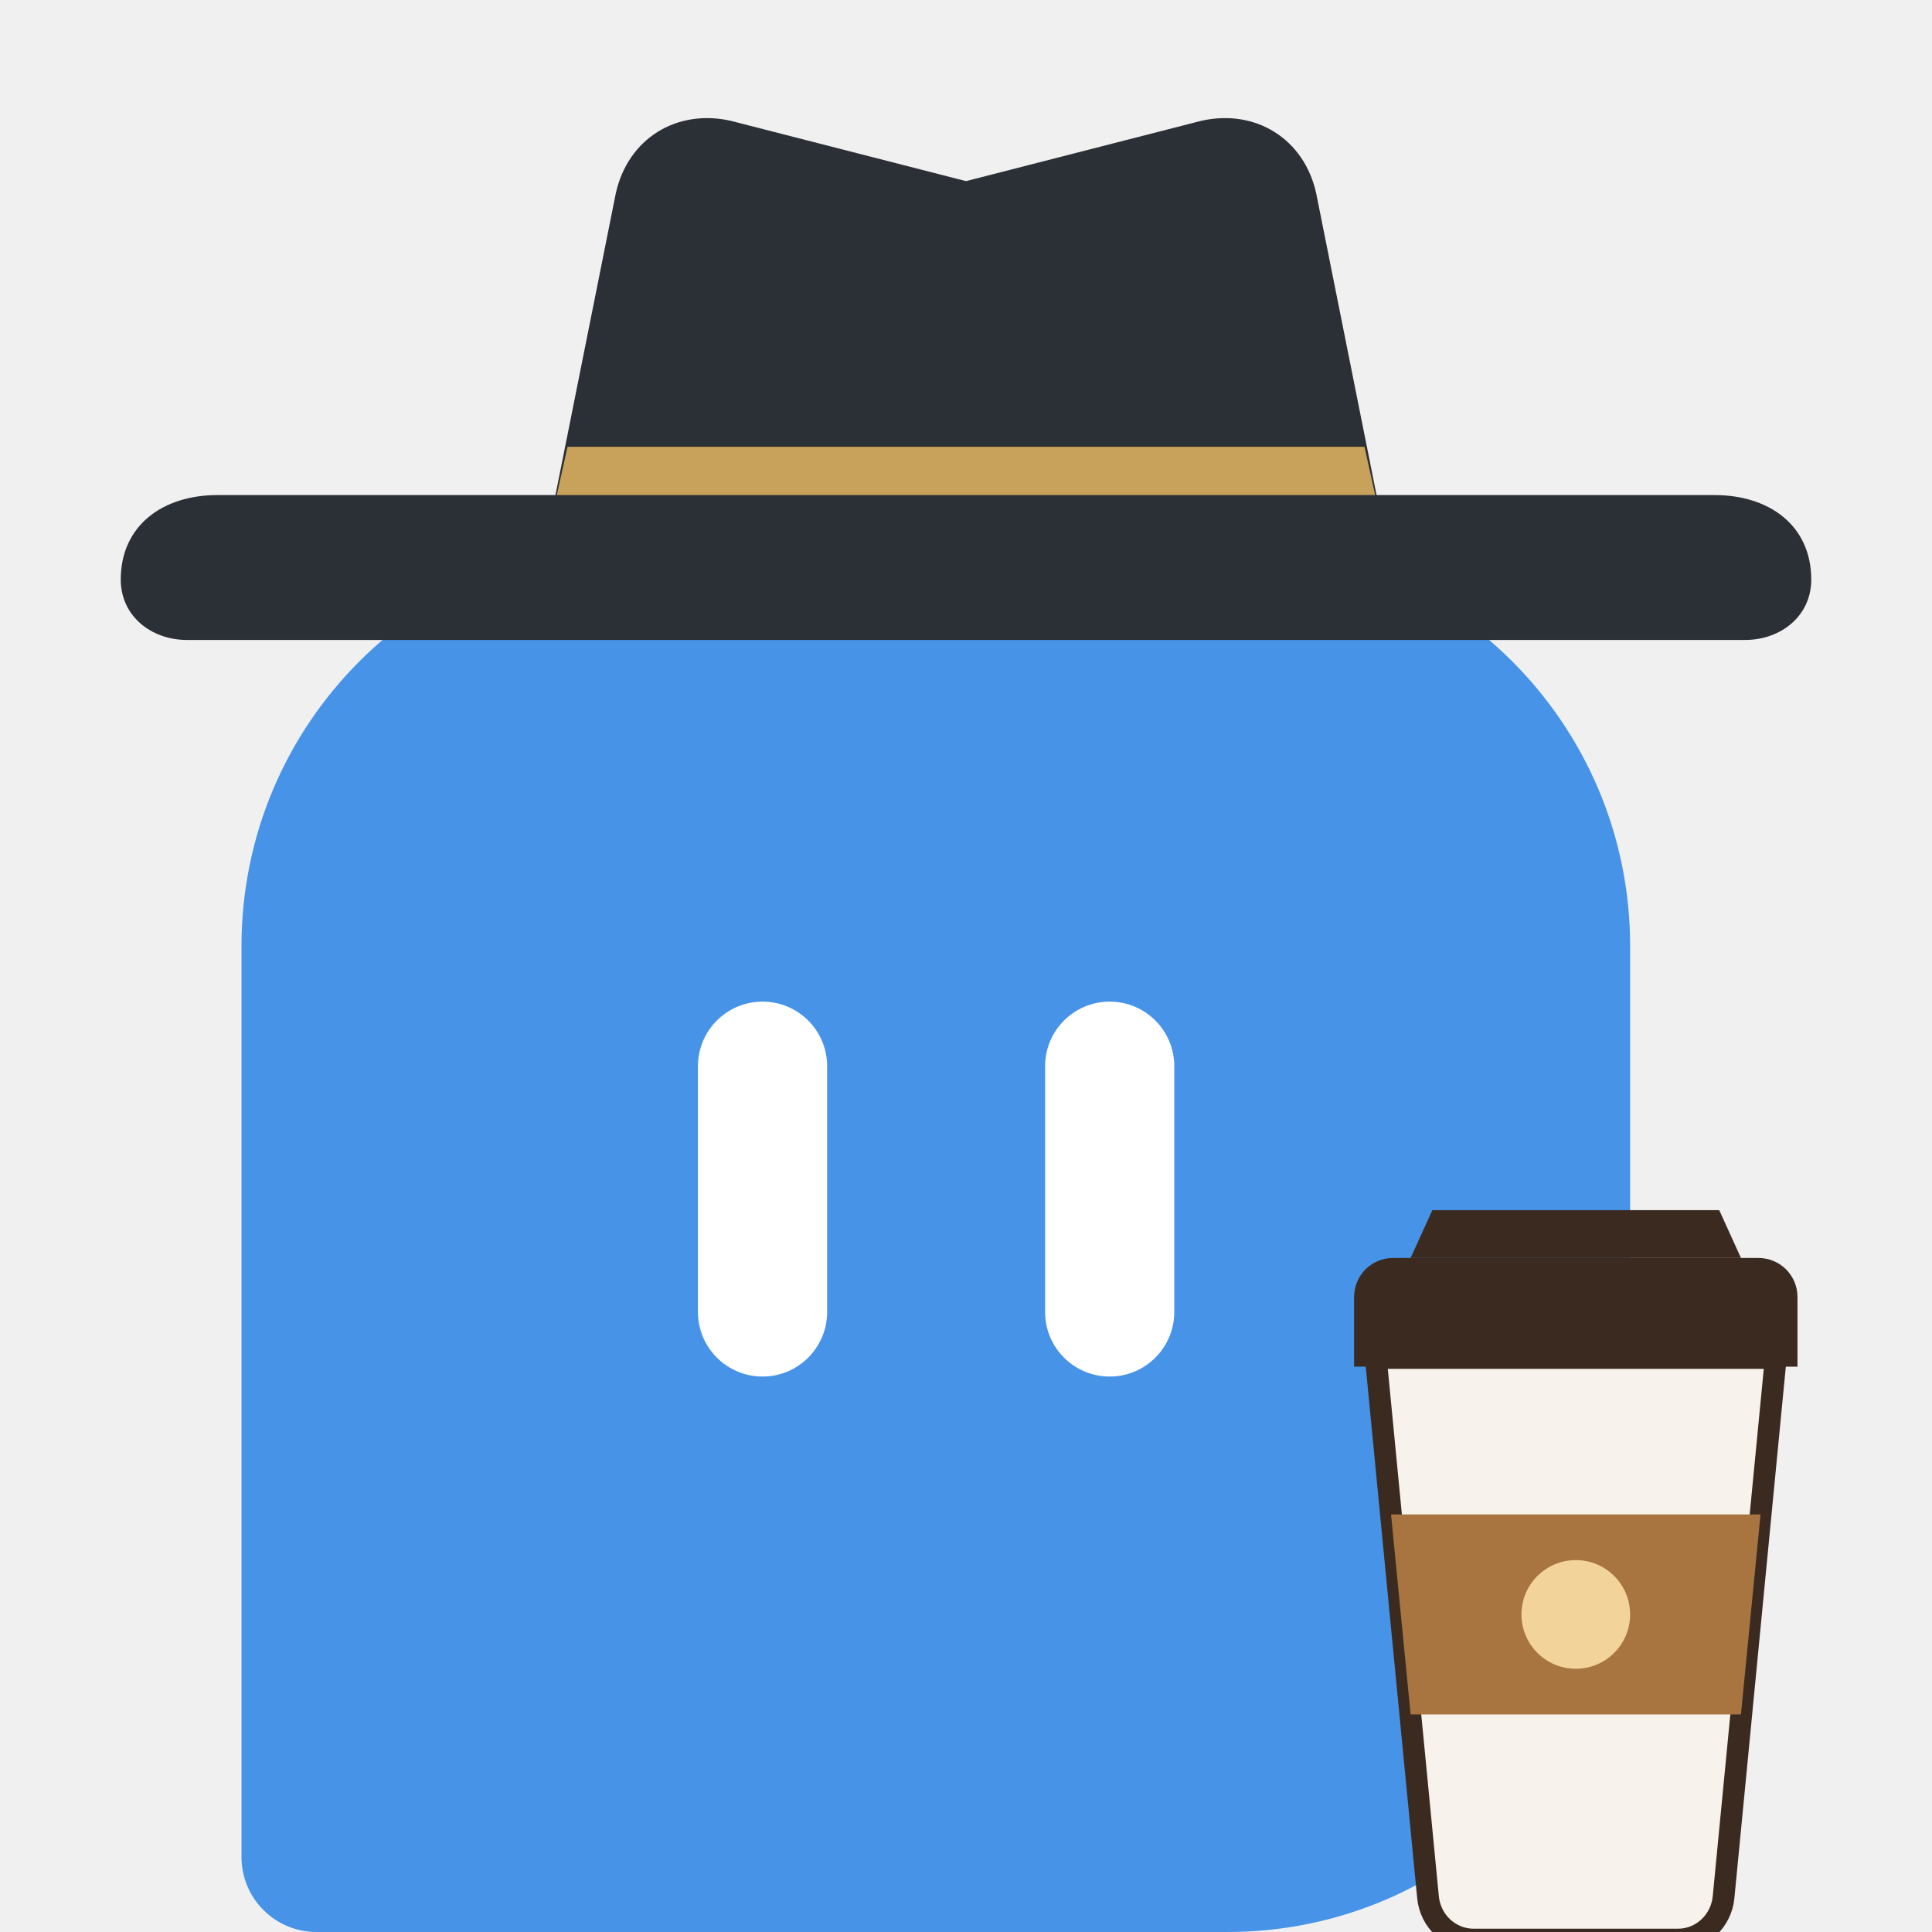
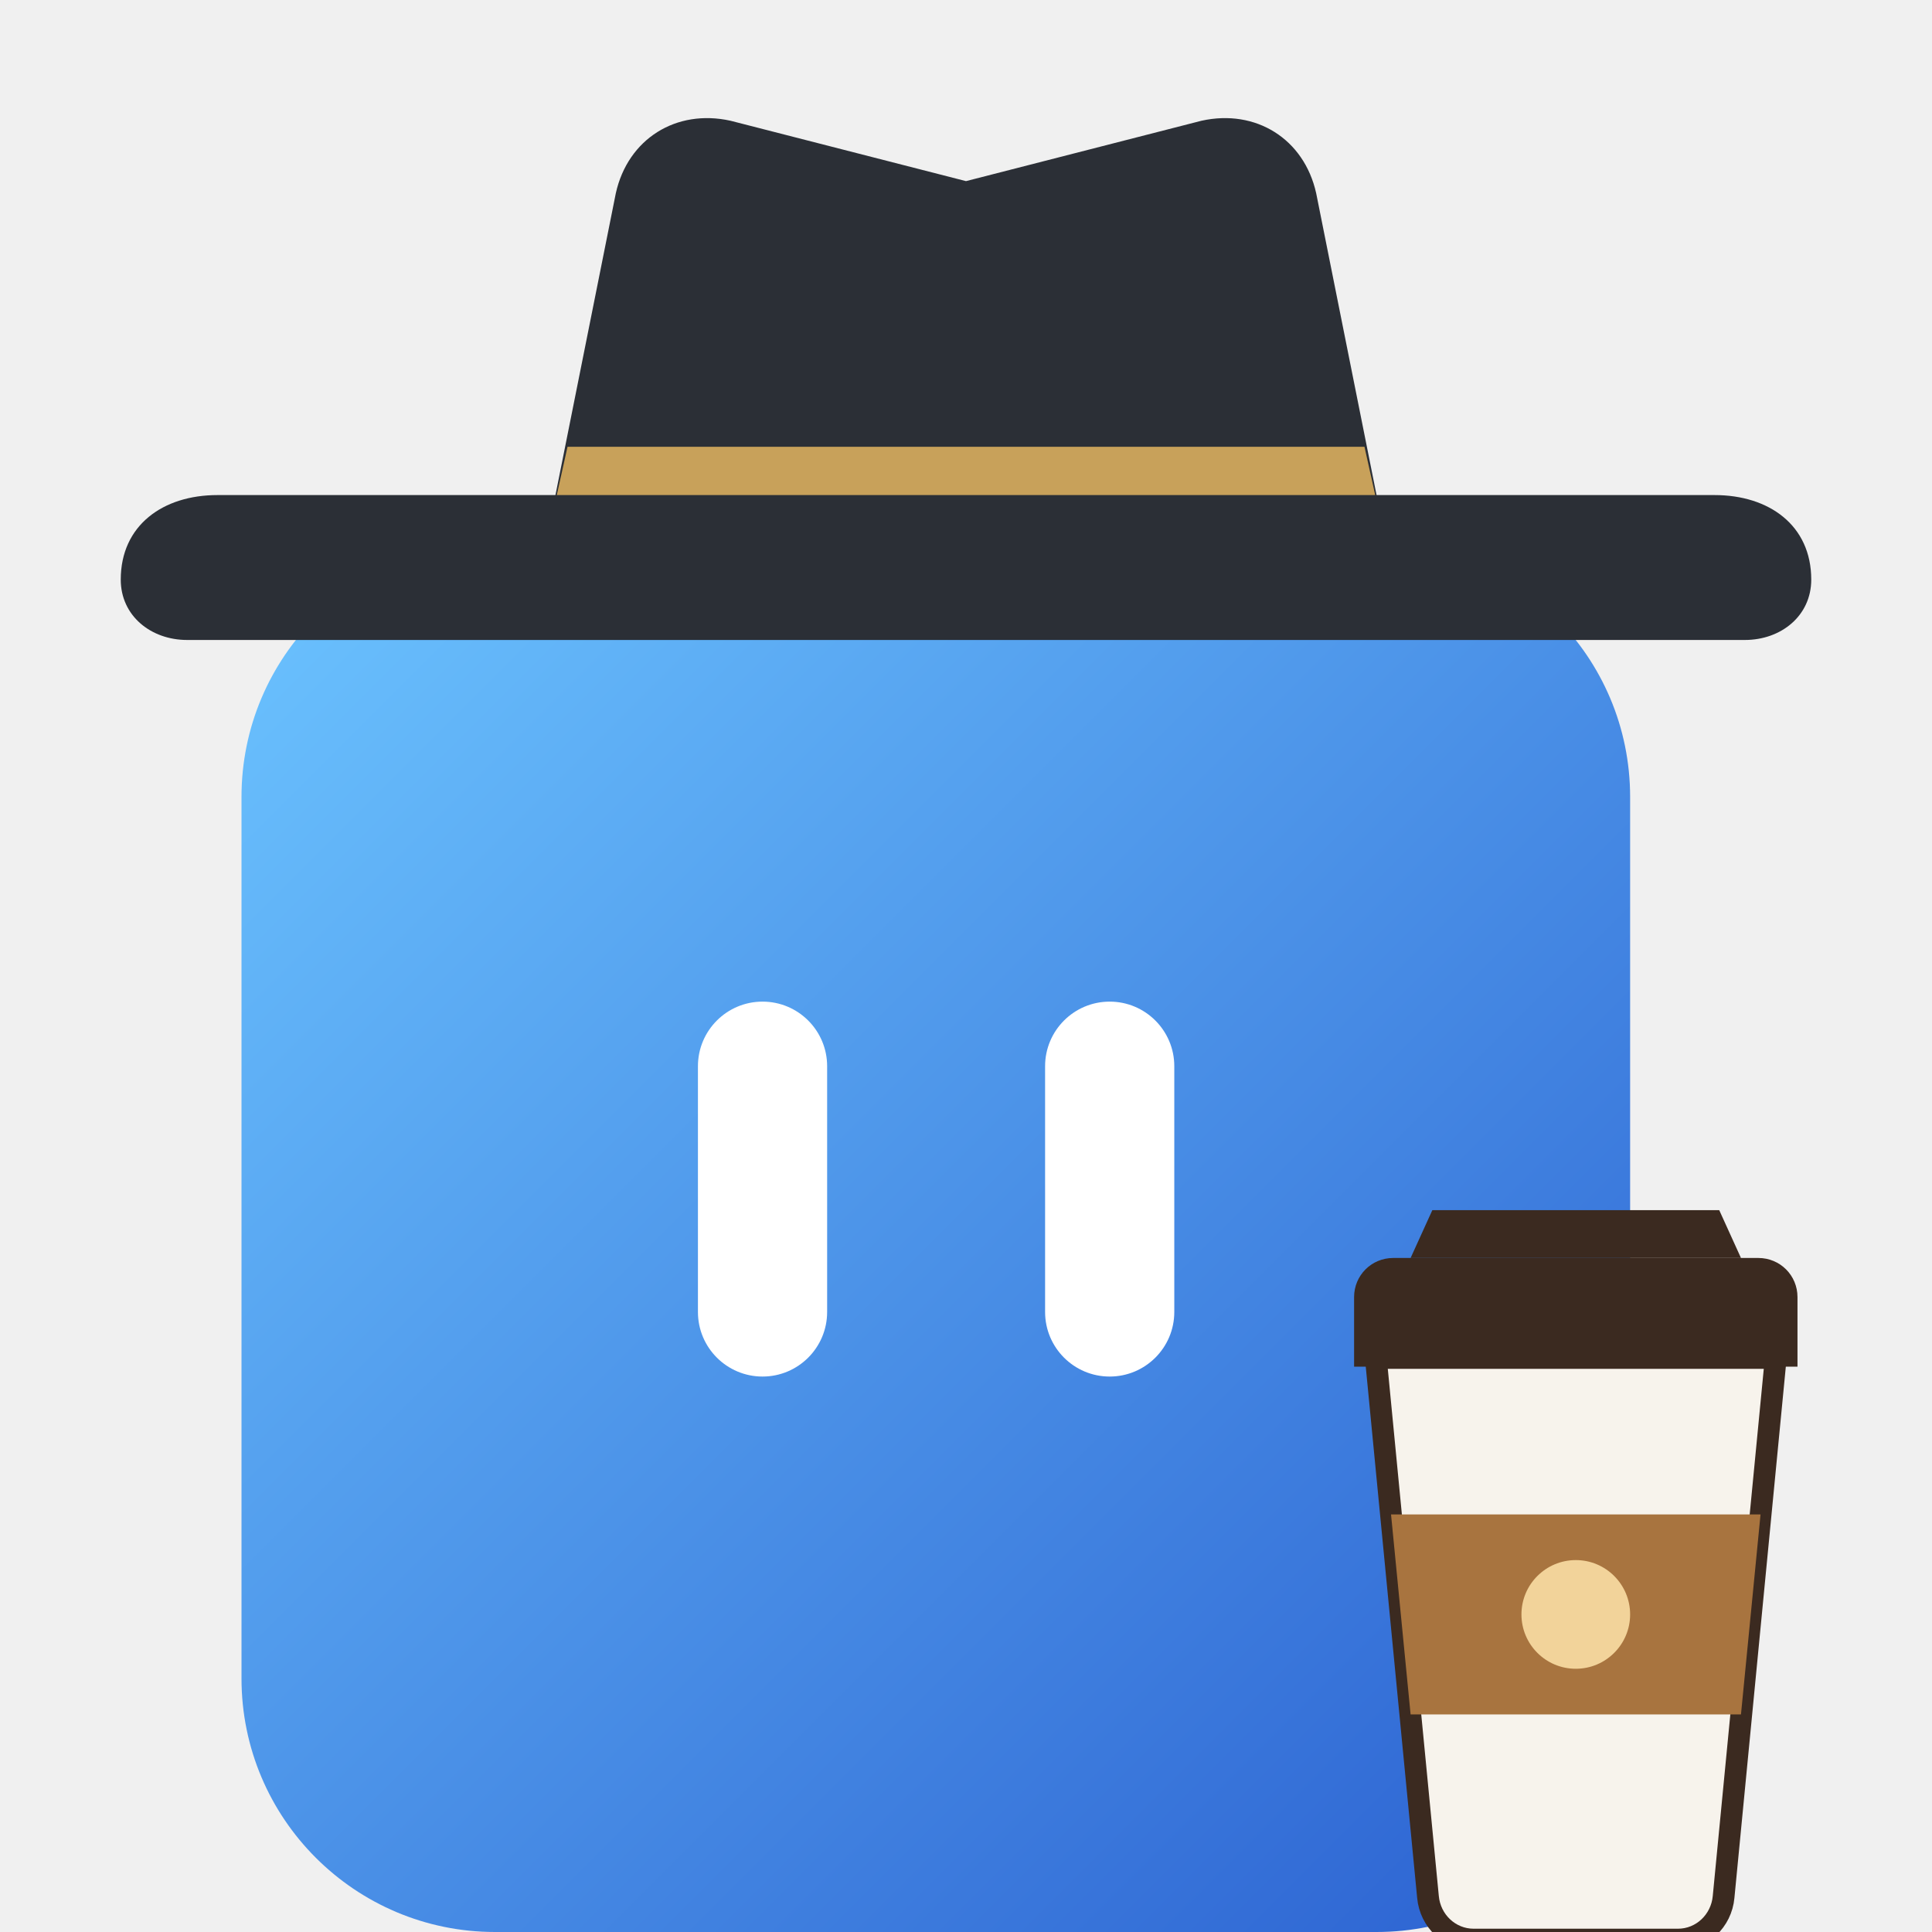
<svg xmlns="http://www.w3.org/2000/svg" width="32" height="32" viewBox="0 0 32 32">
-   <path d="M10.67 9H20.33A6.67 6.67 0 0 1 27 15.67V25.33A6.67 6.67 0 0 1 20.33 32H5.242A1.242 1.242 0 0 1 4 30.758V15.67A6.67 6.67 0 0 1 10.67 9Z" fill="#4693e8" />
+   <defs>
+     <linearGradient id="g" x1="0" y1="0" x2="1" y2="1">
+       <stop offset="0" stop-color="#6cc4ff" />
+       <stop offset="1" stop-color="#2a5fd0" />
+     </linearGradient>
+   </defs>
+   <rect x="4" y="9" width="23" height="23" rx="4.2" fill="url(#g)" />
  <rect x="11.56" y="16.59" width="2.14" height="6.21" rx="1.07" fill="#fff" />
  <rect x="17.31" y="16.59" width="2.14" height="6.21" rx="1.07" fill="#fff" />
  <g transform="translate(8.1 9.1) scale(.72)">
    <path d="M20.4 18.6h9.2l-1.2 12.4c-.05.55-.5.98-1.05.98h-4.7c-.55 0-1-.43-1.05-.98z" fill="#f7f3ec" stroke="#3b2a20" stroke-width=".5" />
    <path d="M20.75 22.2h8.5l-.45 4.6h-7.6z" fill="#a8743f" />
    <circle cx="25" cy="24.5" r="1.25" fill="#f2d39a" />
    <path d="M19.9 17.2c0-.5.4-.9.9-.9h8.4c.5 0 .9.4.9.9v1.6h-10.2z" fill="#3b2a20" />
    <path d="M21.2 16.3l.5-1.1h6.6l.5 1.1z" fill="#3b2a20" />
  </g>
  <path d="M9 9.2 10.2 3.2c.2-.9 1-1.4 1.9-1.2l3.9 1 3.9-1c.9-.2 1.7.3 1.9 1.2L23 9.2z" fill="#2b2f36" />
  <path d="M9.4 7.4h13.2l.4 1.8H9z" fill="#c8a15a" />
  <path d="M2 9.6c0-.9.7-1.4 1.6-1.4h24.8c.9 0 1.6.5 1.6 1.4 0 .6-.5 1-1.1 1H3.1c-.6 0-1.1-.4-1.1-1z" fill="#2b2f36" />
</svg>
